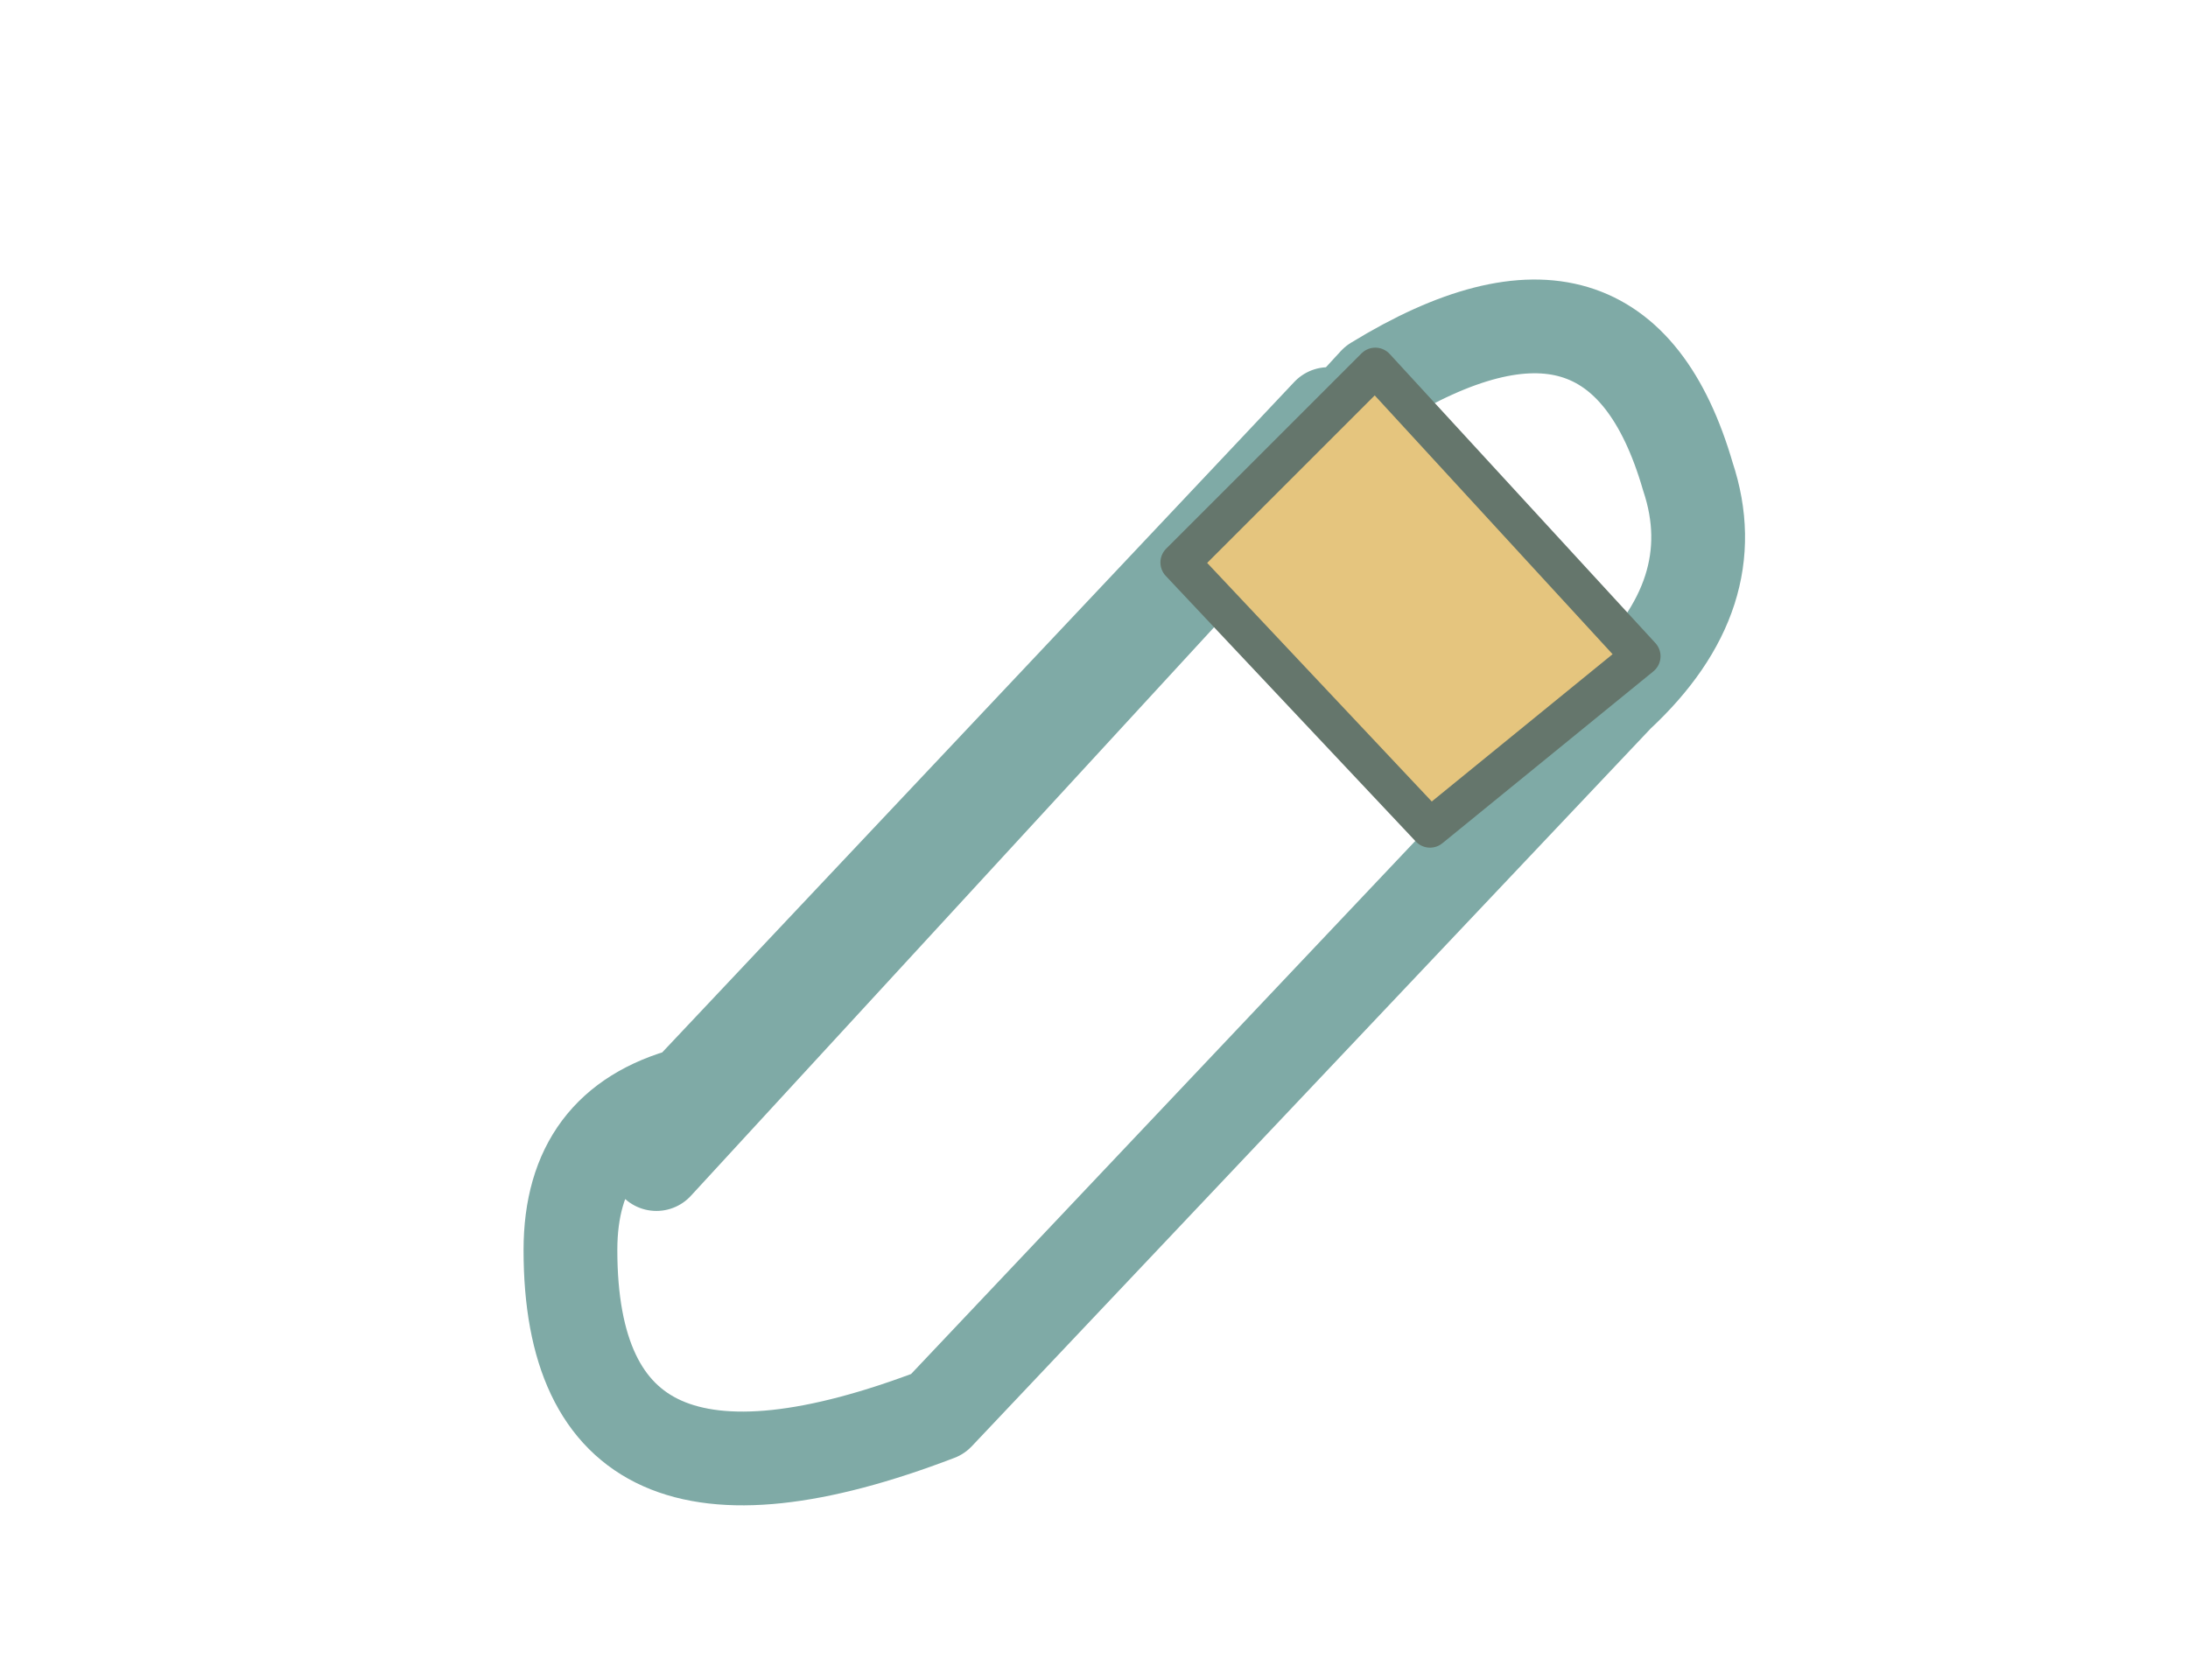
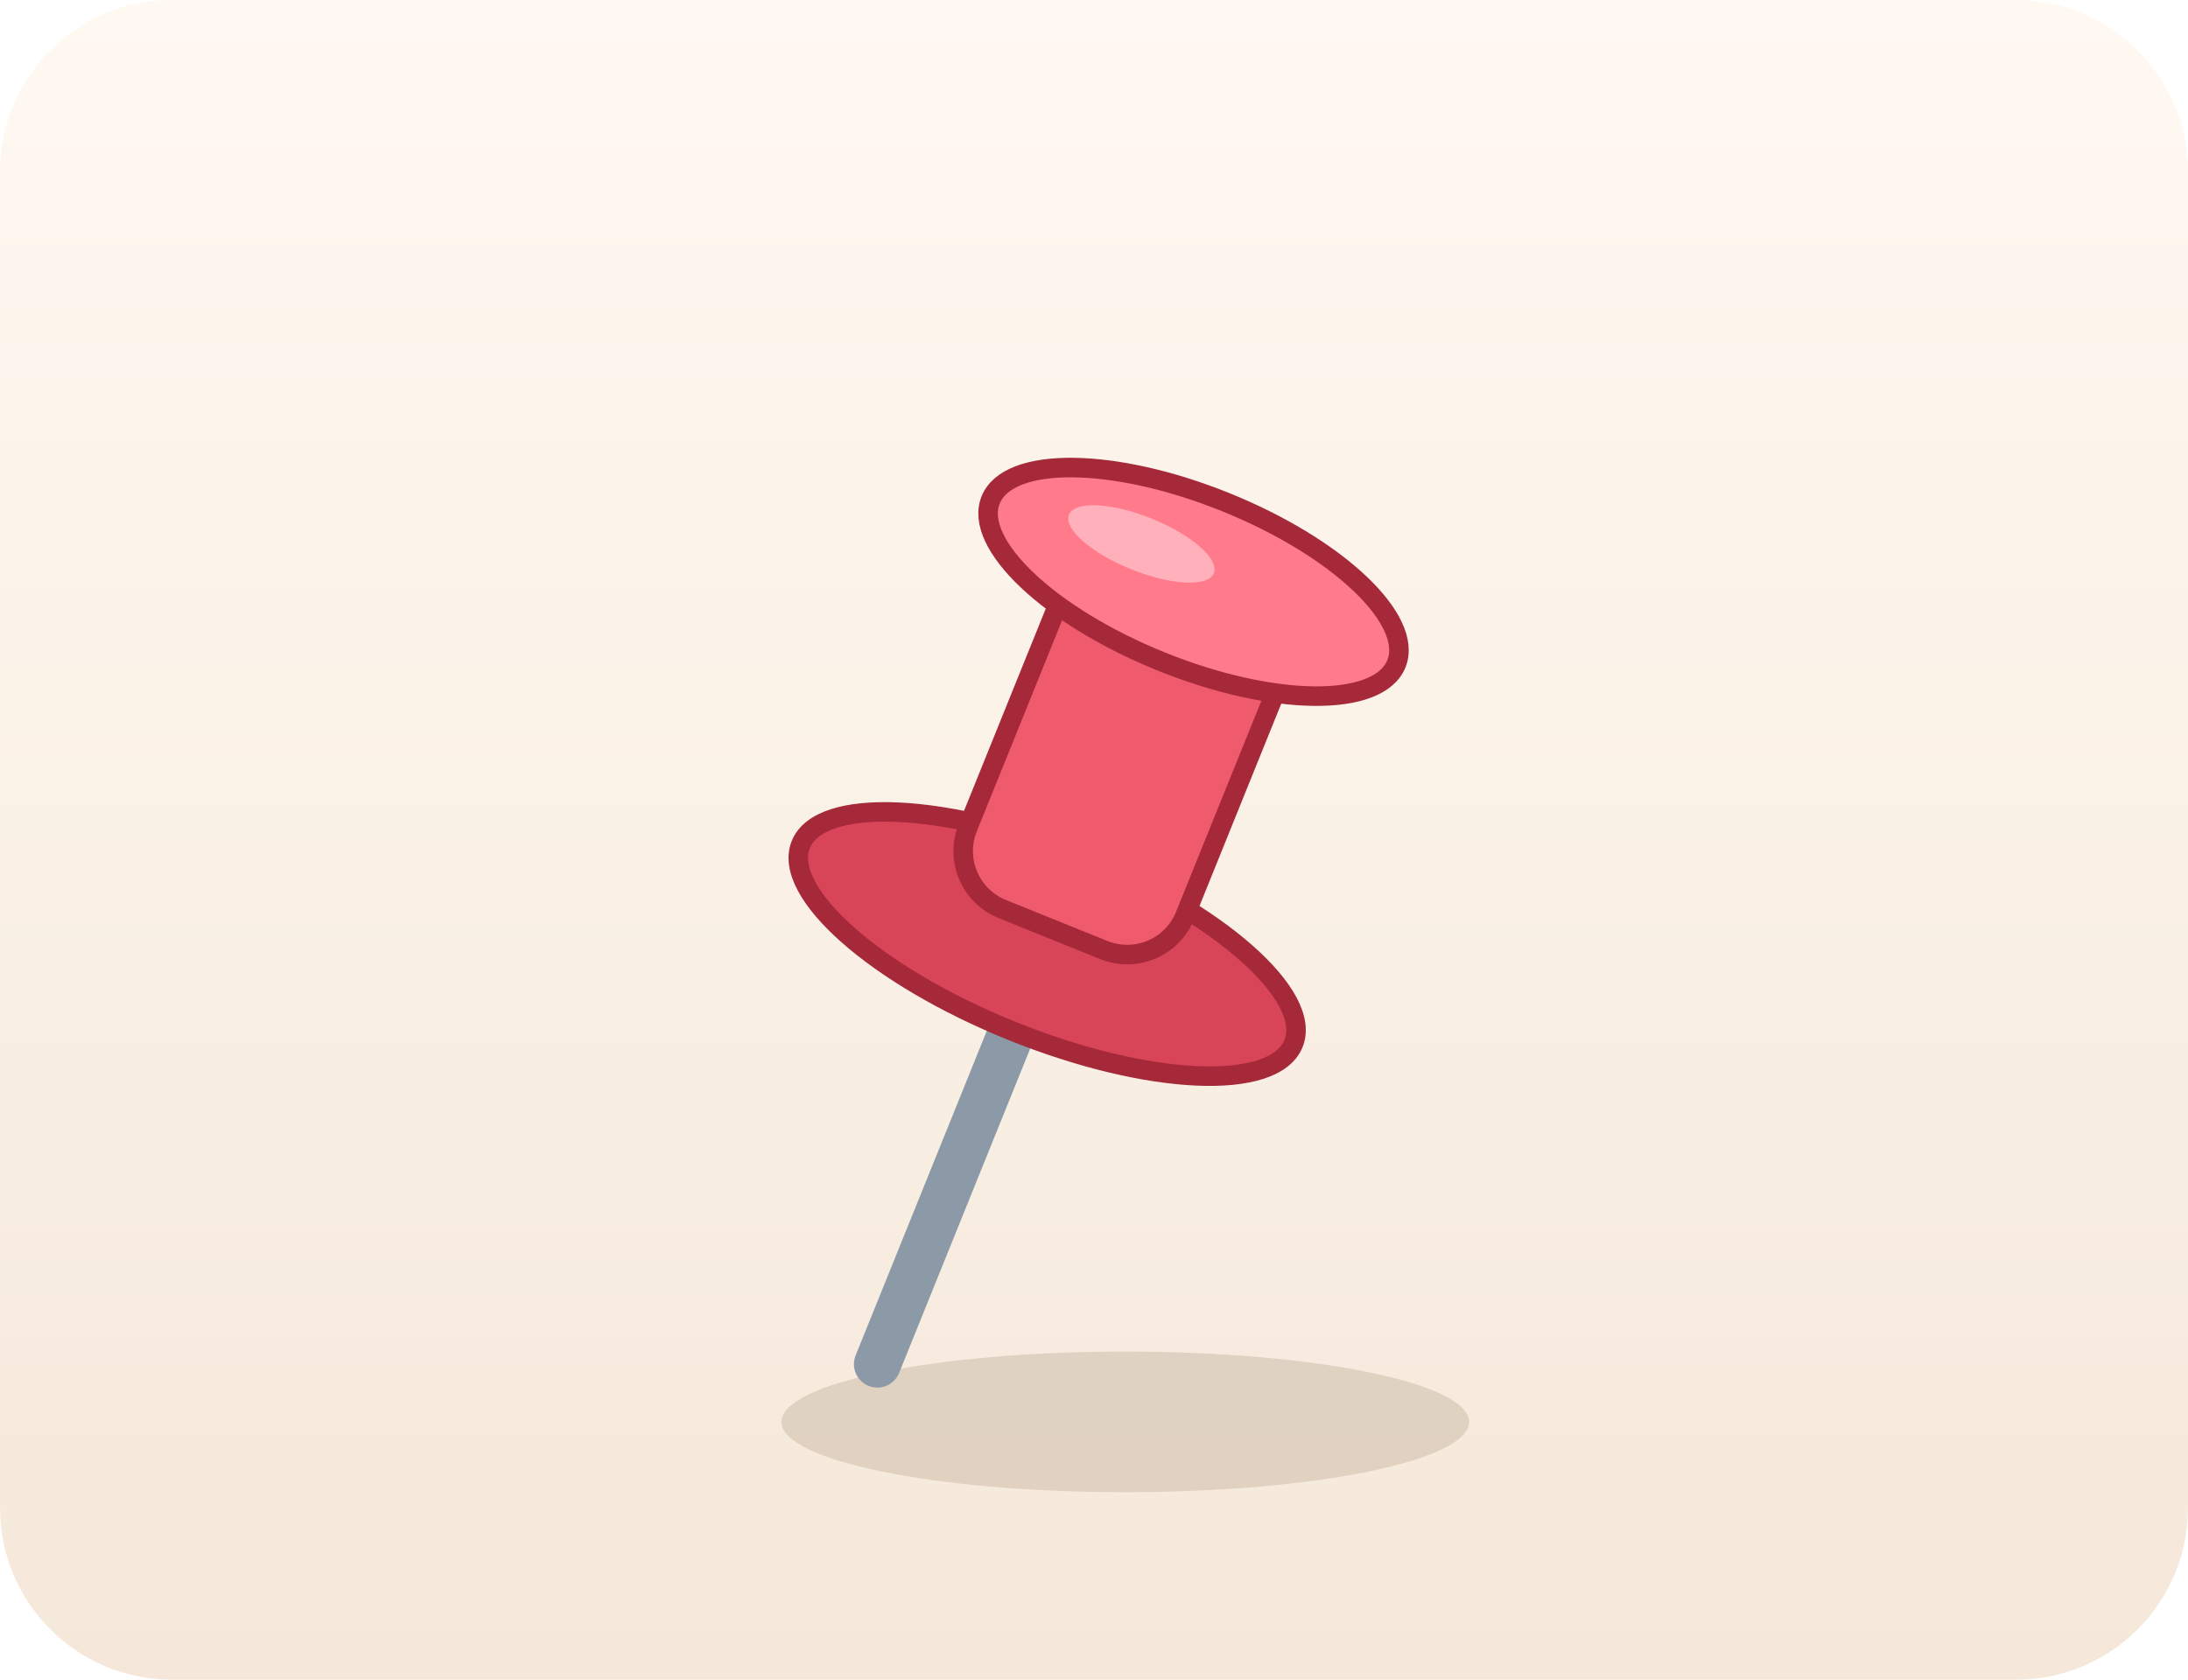
- <svg xmlns="http://www.w3.org/2000/svg" viewBox="0 0 280 215" role="img" aria-label="An original illustration for pin">
-   <g stroke="#65766c" stroke-width="5" stroke-linecap="round" stroke-linejoin="round">
-     <path d="M84 149L176 49q31-19 40 12 5 15-9 28l-87 92q-47 18-47-21 0-16 15-20l82-87" fill="none" stroke="#7faaa6" stroke-width="12" />
-     <path d="M176 47l34 37-27 22-32-34z" fill="#e5c57e" />
+ <svg xmlns="http://www.w3.org/2000/svg" viewBox="0 0 280 215" role="img" aria-label="A bright red pushpin">
+   <defs>
+     <linearGradient id="bg-pin" x1="0" y1="0" x2="0" y2="1">
+       <stop offset="0%" stop-color="#fff9f2" />
+       <stop offset="100%" stop-color="#f5e8da" />
+     </linearGradient>
+   </defs>
+   <rect width="280" height="215" rx="22" fill="url(#bg-pin)" />
+   <ellipse cx="144" cy="182" rx="44" ry="9" fill="#7c5d3e" opacity=".18" />
+   <g transform="translate(140 106) rotate(22)">
+     <path d="M0 18 L0 74" stroke="#8b9aa6" stroke-width="6" stroke-linecap="round" />
+     <ellipse cx="0" cy="16" rx="34" ry="12" fill="#d94558" stroke="#a62939" stroke-width="2.5" />
+     <rect x="-15" y="-32" width="30" height="46" rx="8" fill="#ef5b6d" stroke="#a62939" stroke-width="2.5" />
+     <ellipse cx="0" cy="-34" rx="28" ry="11" fill="#ff7a8a" stroke="#a62939" stroke-width="2.5" />
+     <ellipse cx="-8" cy="-36" rx="10" ry="3.5" fill="#ffc2ca" opacity=".75" />
  </g>
</svg>
